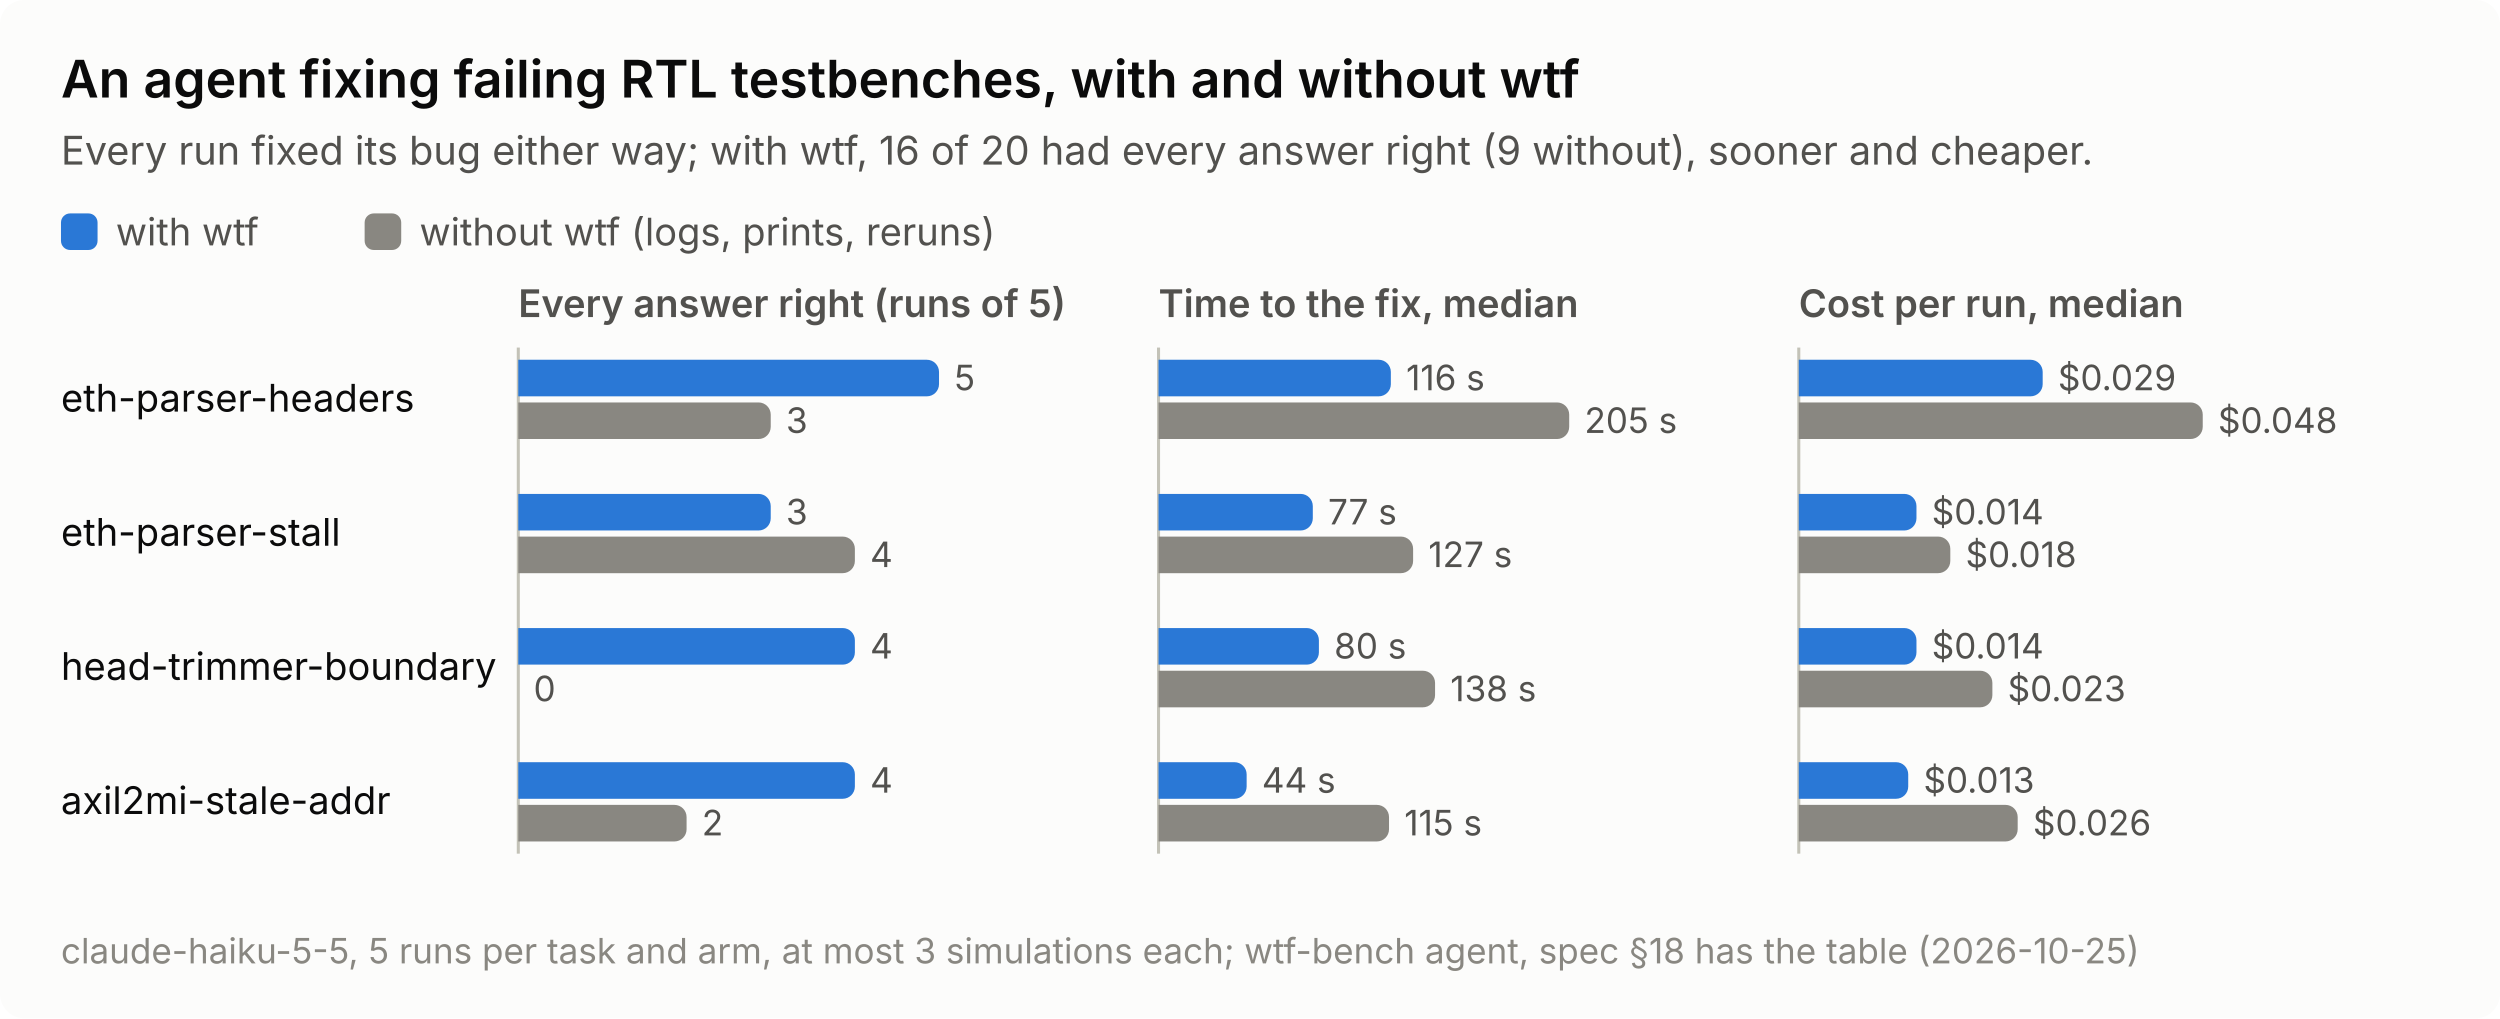
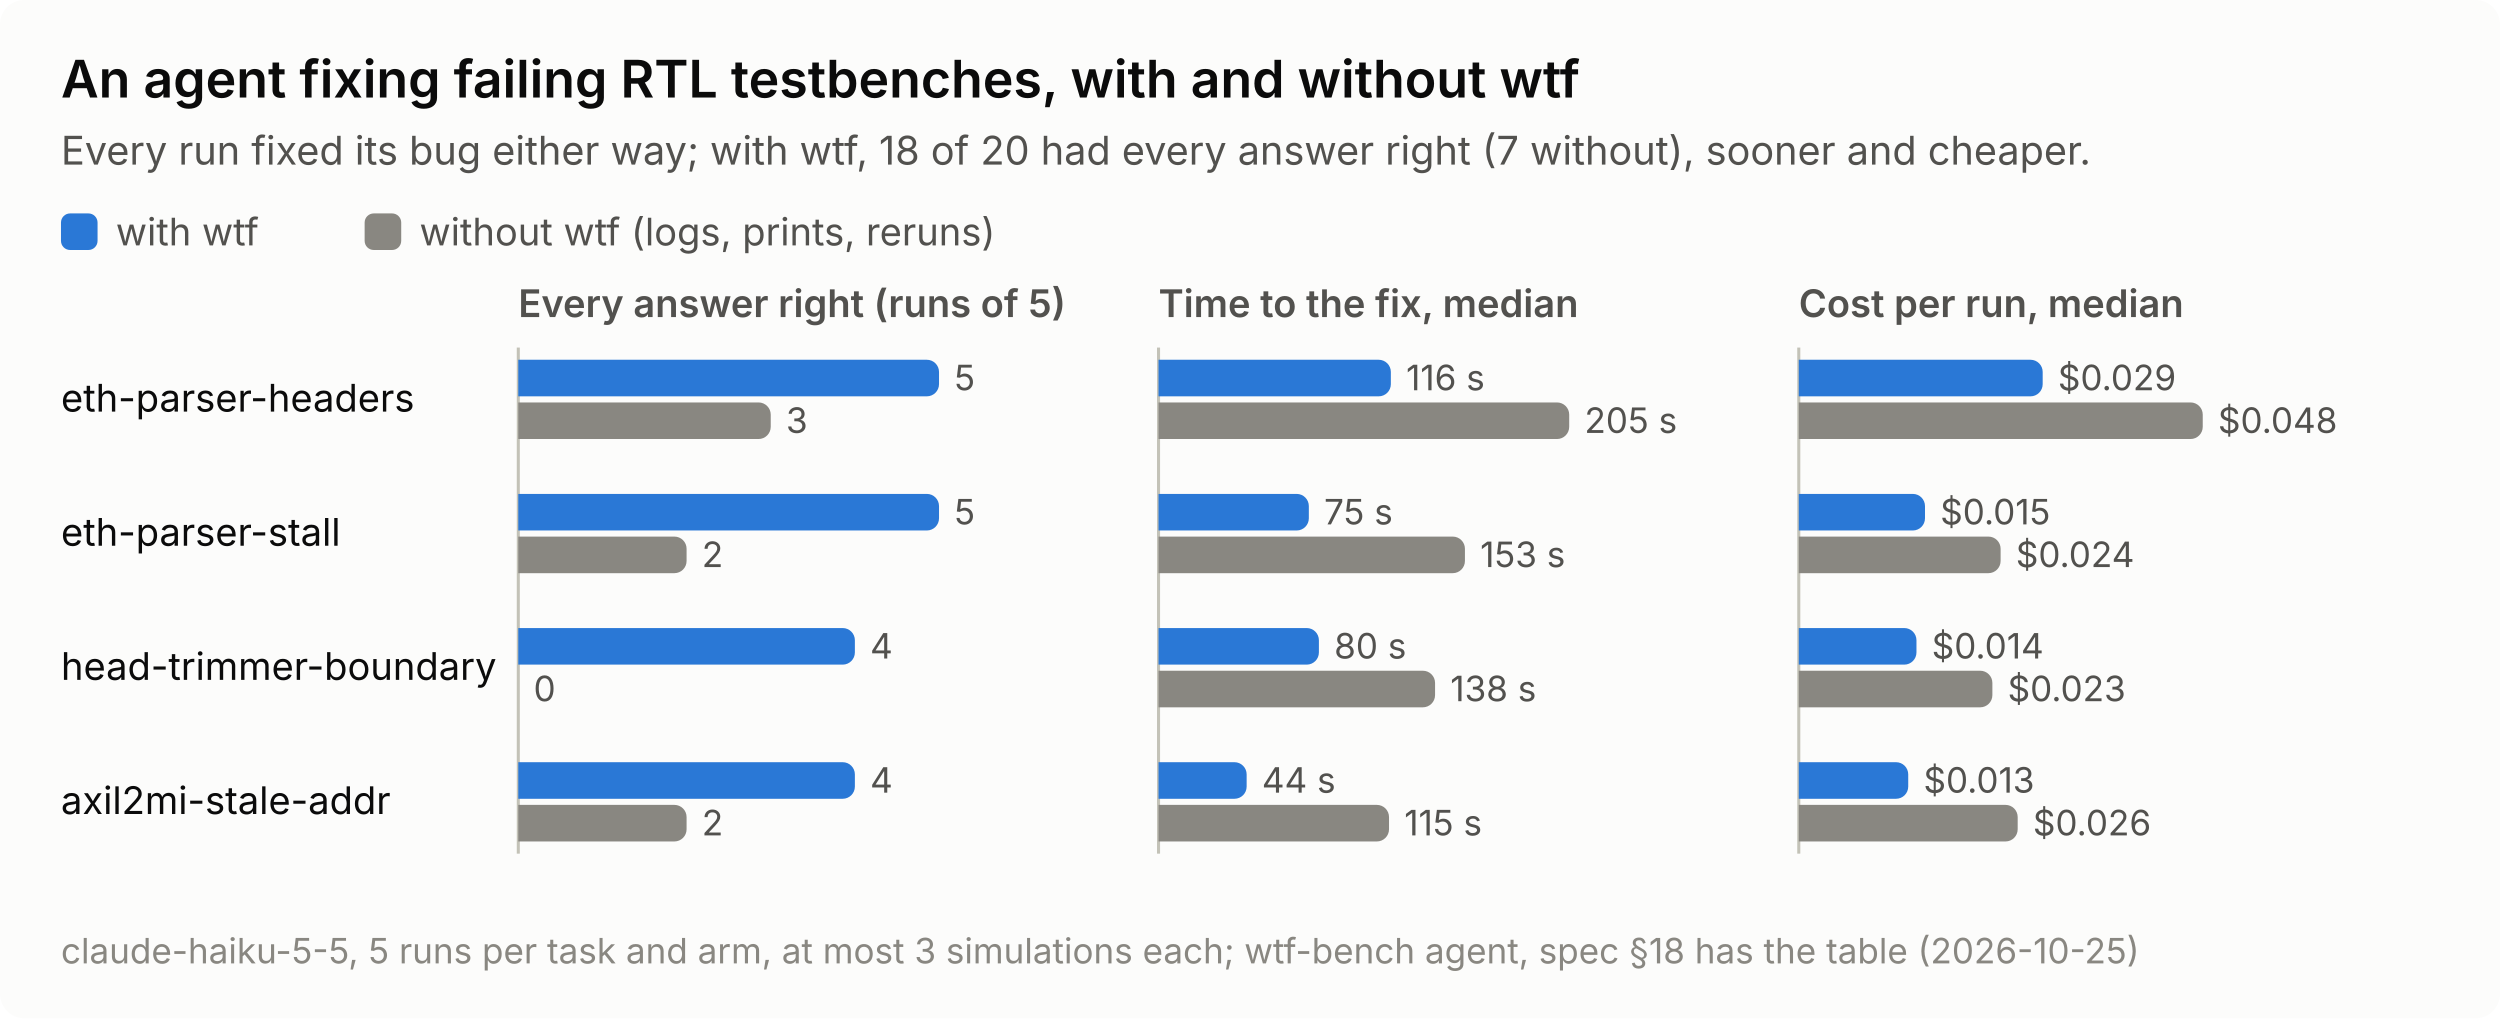
<svg xmlns="http://www.w3.org/2000/svg" width="820" height="334" viewBox="0 0 820 334" font-family="system-ui, -apple-system, Segoe UI, sans-serif" role="img" aria-labelledby="t d">
  <rect width="820" height="334" rx="8" fill="#fcfcfb" />
  <text x="20" y="32" font-size="17" font-weight="600" fill="#0b0b0b">An agent fixing failing RTL testbenches, with and without wtf</text>
-   <text x="20" y="54" font-size="13" fill="#52514e">Every run fixed its bug either way; with wtf, 16 of 20 had every answer right (9 without), sooner and cheaper.</text>
+   <text x="20" y="54" font-size="13" fill="#52514e">Every run fixed its bug either way; with wtf, 18 of 20 had every answer right (7 without), sooner and cheaper.</text>
  <rect x="20" y="70" width="12" height="12" rx="3" fill="#2a78d6" />
  <text x="38" y="80.5" font-size="12.5" fill="#52514e">with wtf</text>
  <rect x="119.6" y="70" width="12" height="12" rx="3" fill="#898781" />
  <text x="137.6" y="80.5" font-size="12.5" fill="#52514e">without wtf (logs, prints, reruns)</text>
  <text x="20" y="135.0" font-size="12.5" fill="#0b0b0b">eth-parser-headers</text>
  <text x="20" y="179.0" font-size="12.5" fill="#0b0b0b">eth-parser-stall</text>
  <text x="20" y="223.0" font-size="12.5" fill="#0b0b0b">head-trimmer-boundary</text>
  <text x="20" y="267.0" font-size="12.5" fill="#0b0b0b">axil2mi-stale-addr</text>
  <text x="170" y="104" font-size="12.5" font-weight="600" fill="#52514e">Every answer right (runs of 5)</text>
  <line x1="170" y1="114" x2="170" y2="280" stroke="#c3c2b7" stroke-width="1" />
  <path d="M170.0,118.0 h134.0 a4,4 0 0 1 4,4 v4.0 a4,4 0 0 1 -4,4 h-134.0 z" fill="#2a78d6" />
  <text x="313.0" y="128.0" font-size="11.5" fill="#52514e">5</text>
  <path d="M170.0,132.0 h78.8 a4,4 0 0 1 4,4 v4.0 a4,4 0 0 1 -4,4 h-78.8 z" fill="#898781" />
  <text x="257.8" y="142.0" font-size="11.5" fill="#52514e">3</text>
-   <path d="M170.0,162.0 h78.8 a4,4 0 0 1 4,4 v4.0 a4,4 0 0 1 -4,4 h-78.8 z" fill="#2a78d6" />
-   <text x="257.8" y="172.0" font-size="11.5" fill="#52514e">3</text>
-   <path d="M170.0,176.0 h106.4 a4,4 0 0 1 4,4 v4.0 a4,4 0 0 1 -4,4 h-106.4 z" fill="#898781" />
-   <text x="285.4" y="186.0" font-size="11.5" fill="#52514e">4</text>
+   <path d="M170.0,162.0 h134.0 a4,4 0 0 1 4,4 v4.0 a4,4 0 0 1 -4,4 h-134.0 z" fill="#2a78d6" />
+   <text x="313.0" y="172.0" font-size="11.5" fill="#52514e">5</text>
+   <path d="M170.0,176.0 h51.2 a4,4 0 0 1 4,4 v4.0 a4,4 0 0 1 -4,4 h-51.2 z" fill="#898781" />
+   <text x="230.2" y="186.0" font-size="11.5" fill="#52514e">2</text>
  <path d="M170.0,206.0 h106.4 a4,4 0 0 1 4,4 v4.0 a4,4 0 0 1 -4,4 h-106.4 z" fill="#2a78d6" />
  <text x="285.4" y="216.0" font-size="11.5" fill="#52514e">4</text>
  <text x="175.0" y="230.0" font-size="11.5" fill="#52514e">0</text>
  <path d="M170.0,250.0 h106.4 a4,4 0 0 1 4,4 v4.0 a4,4 0 0 1 -4,4 h-106.4 z" fill="#2a78d6" />
  <text x="285.4" y="260.0" font-size="11.5" fill="#52514e">4</text>
  <path d="M170.0,264.0 h51.2 a4,4 0 0 1 4,4 v4.0 a4,4 0 0 1 -4,4 h-51.2 z" fill="#898781" />
  <text x="230.2" y="274.0" font-size="11.5" fill="#52514e">2</text>
  <text x="380" y="104" font-size="12.5" font-weight="600" fill="#52514e">Time to the fix, median</text>
  <line x1="380" y1="114" x2="380" y2="280" stroke="#c3c2b7" stroke-width="1" />
  <path d="M380.0,118.0 h72.2 a4,4 0 0 1 4,4 v4.0 a4,4 0 0 1 -4,4 h-72.2 z" fill="#2a78d6" />
  <text x="461.2" y="128.0" font-size="11.5" fill="#52514e">116 s</text>
  <path d="M380.0,132.0 h130.7 a4,4 0 0 1 4,4 v4.0 a4,4 0 0 1 -4,4 h-130.7 z" fill="#898781" />
  <text x="519.7" y="142.0" font-size="11.5" fill="#52514e">205 s</text>
-   <path d="M380.0,162.0 h46.6 a4,4 0 0 1 4,4 v4.0 a4,4 0 0 1 -4,4 h-46.6 z" fill="#2a78d6" />
-   <text x="435.6" y="172.0" font-size="11.5" fill="#52514e">77 s</text>
-   <path d="M380.0,176.0 h79.5 a4,4 0 0 1 4,4 v4.0 a4,4 0 0 1 -4,4 h-79.5 z" fill="#898781" />
-   <text x="468.5" y="186.0" font-size="11.5" fill="#52514e">127 s</text>
+   <path d="M380.0,162.0 h45.3 a4,4 0 0 1 4,4 v4.0 a4,4 0 0 1 -4,4 h-45.3 z" fill="#2a78d6" />
+   <text x="434.3" y="172.0" font-size="11.5" fill="#52514e">75 s</text>
+   <path d="M380.0,176.0 h96.5 a4,4 0 0 1 4,4 v4.0 a4,4 0 0 1 -4,4 h-96.5 z" fill="#898781" />
+   <text x="485.5" y="186.0" font-size="11.5" fill="#52514e">153 s</text>
  <path d="M380.0,206.0 h48.6 a4,4 0 0 1 4,4 v4.0 a4,4 0 0 1 -4,4 h-48.6 z" fill="#2a78d6" />
  <text x="437.6" y="216.0" font-size="11.5" fill="#52514e">80 s</text>
  <path d="M380.0,220.0 h86.7 a4,4 0 0 1 4,4 v4.0 a4,4 0 0 1 -4,4 h-86.7 z" fill="#898781" />
  <text x="475.7" y="230.0" font-size="11.5" fill="#52514e">138 s</text>
  <path d="M380.0,250.0 h24.9 a4,4 0 0 1 4,4 v4.0 a4,4 0 0 1 -4,4 h-24.9 z" fill="#2a78d6" />
  <text x="413.9" y="260.0" font-size="11.5" fill="#52514e">44 s</text>
  <path d="M380.0,264.0 h71.6 a4,4 0 0 1 4,4 v4.0 a4,4 0 0 1 -4,4 h-71.6 z" fill="#898781" />
  <text x="460.6" y="274.0" font-size="11.5" fill="#52514e">115 s</text>
  <text x="590" y="104" font-size="12.5" font-weight="600" fill="#52514e">Cost per run, median</text>
  <line x1="590" y1="114" x2="590" y2="280" stroke="#c3c2b7" stroke-width="1" />
  <path d="M590.0,118.0 h76.0 a4,4 0 0 1 4,4 v4.0 a4,4 0 0 1 -4,4 h-76.0 z" fill="#2a78d6" />
  <text x="675.0" y="128.0" font-size="11.5" fill="#52514e">$0.029</text>
  <path d="M590.0,132.0 h128.5 a4,4 0 0 1 4,4 v4.0 a4,4 0 0 1 -4,4 h-128.5 z" fill="#898781" />
  <text x="727.5" y="142.0" font-size="11.5" fill="#52514e">$0.048</text>
-   <path d="M590.0,162.0 h34.6 a4,4 0 0 1 4,4 v4.0 a4,4 0 0 1 -4,4 h-34.6 z" fill="#2a78d6" />
-   <text x="633.6" y="172.0" font-size="11.5" fill="#52514e">$0.014</text>
-   <path d="M590.0,176.0 h45.7 a4,4 0 0 1 4,4 v4.0 a4,4 0 0 1 -4,4 h-45.7 z" fill="#898781" />
-   <text x="644.7" y="186.0" font-size="11.5" fill="#52514e">$0.018</text>
+   <path d="M590.0,162.0 h37.4 a4,4 0 0 1 4,4 v4.0 a4,4 0 0 1 -4,4 h-37.4 z" fill="#2a78d6" />
+   <text x="636.4" y="172.0" font-size="11.5" fill="#52514e">$0.015</text>
+   <path d="M590.0,176.0 h62.2 a4,4 0 0 1 4,4 v4.0 a4,4 0 0 1 -4,4 h-62.2 z" fill="#898781" />
+   <text x="661.2" y="186.0" font-size="11.5" fill="#52514e">$0.024</text>
  <path d="M590.0,206.0 h34.6 a4,4 0 0 1 4,4 v4.0 a4,4 0 0 1 -4,4 h-34.6 z" fill="#2a78d6" />
  <text x="633.6" y="216.0" font-size="11.5" fill="#52514e">$0.014</text>
  <path d="M590.0,220.0 h59.5 a4,4 0 0 1 4,4 v4.0 a4,4 0 0 1 -4,4 h-59.5 z" fill="#898781" />
  <text x="658.5" y="230.0" font-size="11.5" fill="#52514e">$0.023</text>
  <path d="M590.0,250.0 h31.9 a4,4 0 0 1 4,4 v4.0 a4,4 0 0 1 -4,4 h-31.9 z" fill="#2a78d6" />
  <text x="630.9" y="260.0" font-size="11.5" fill="#52514e">$0.013</text>
  <path d="M590.0,264.0 h67.8 a4,4 0 0 1 4,4 v4.0 a4,4 0 0 1 -4,4 h-67.8 z" fill="#898781" />
  <text x="666.8" y="274.0" font-size="11.5" fill="#52514e">$0.026</text>
  <text x="20" y="316" font-size="11.5" fill="#898781">claude-haiku-5-5, 5 runs per task and arm, at most 3 simulations each; wtf-bench agent, spec §18 has the table (2026-10-25)</text>
</svg>
